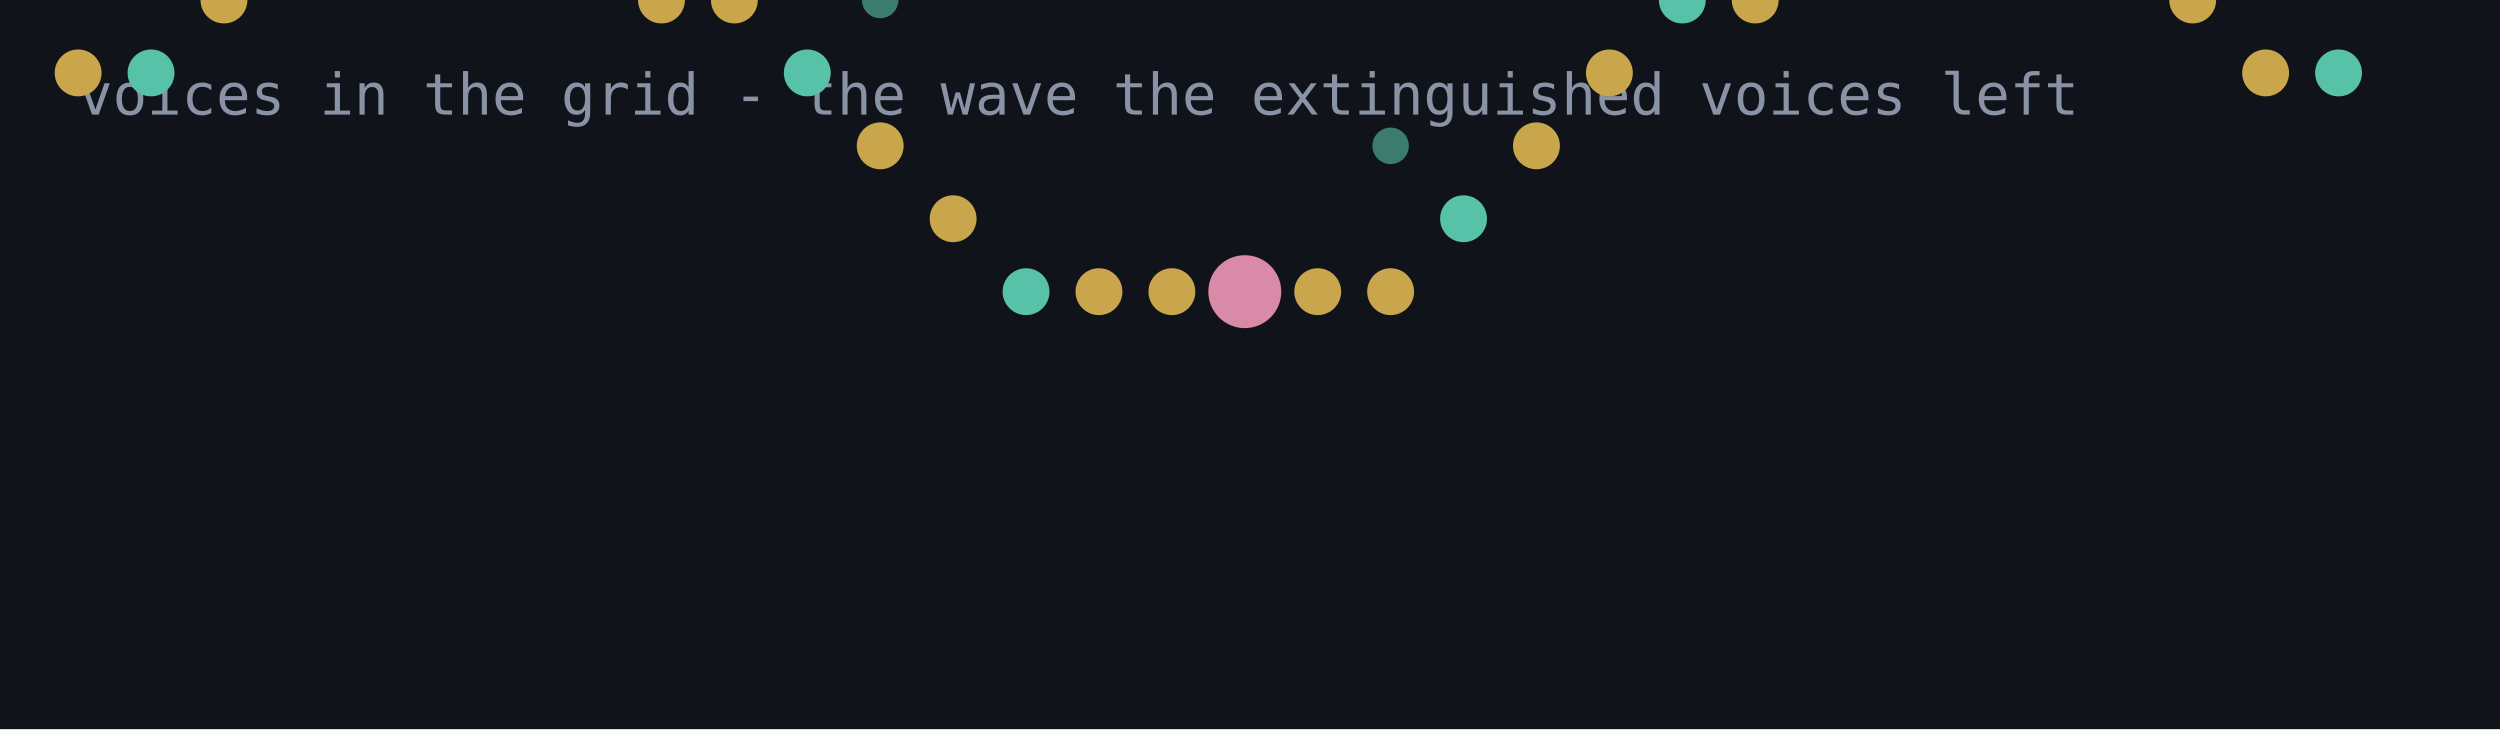
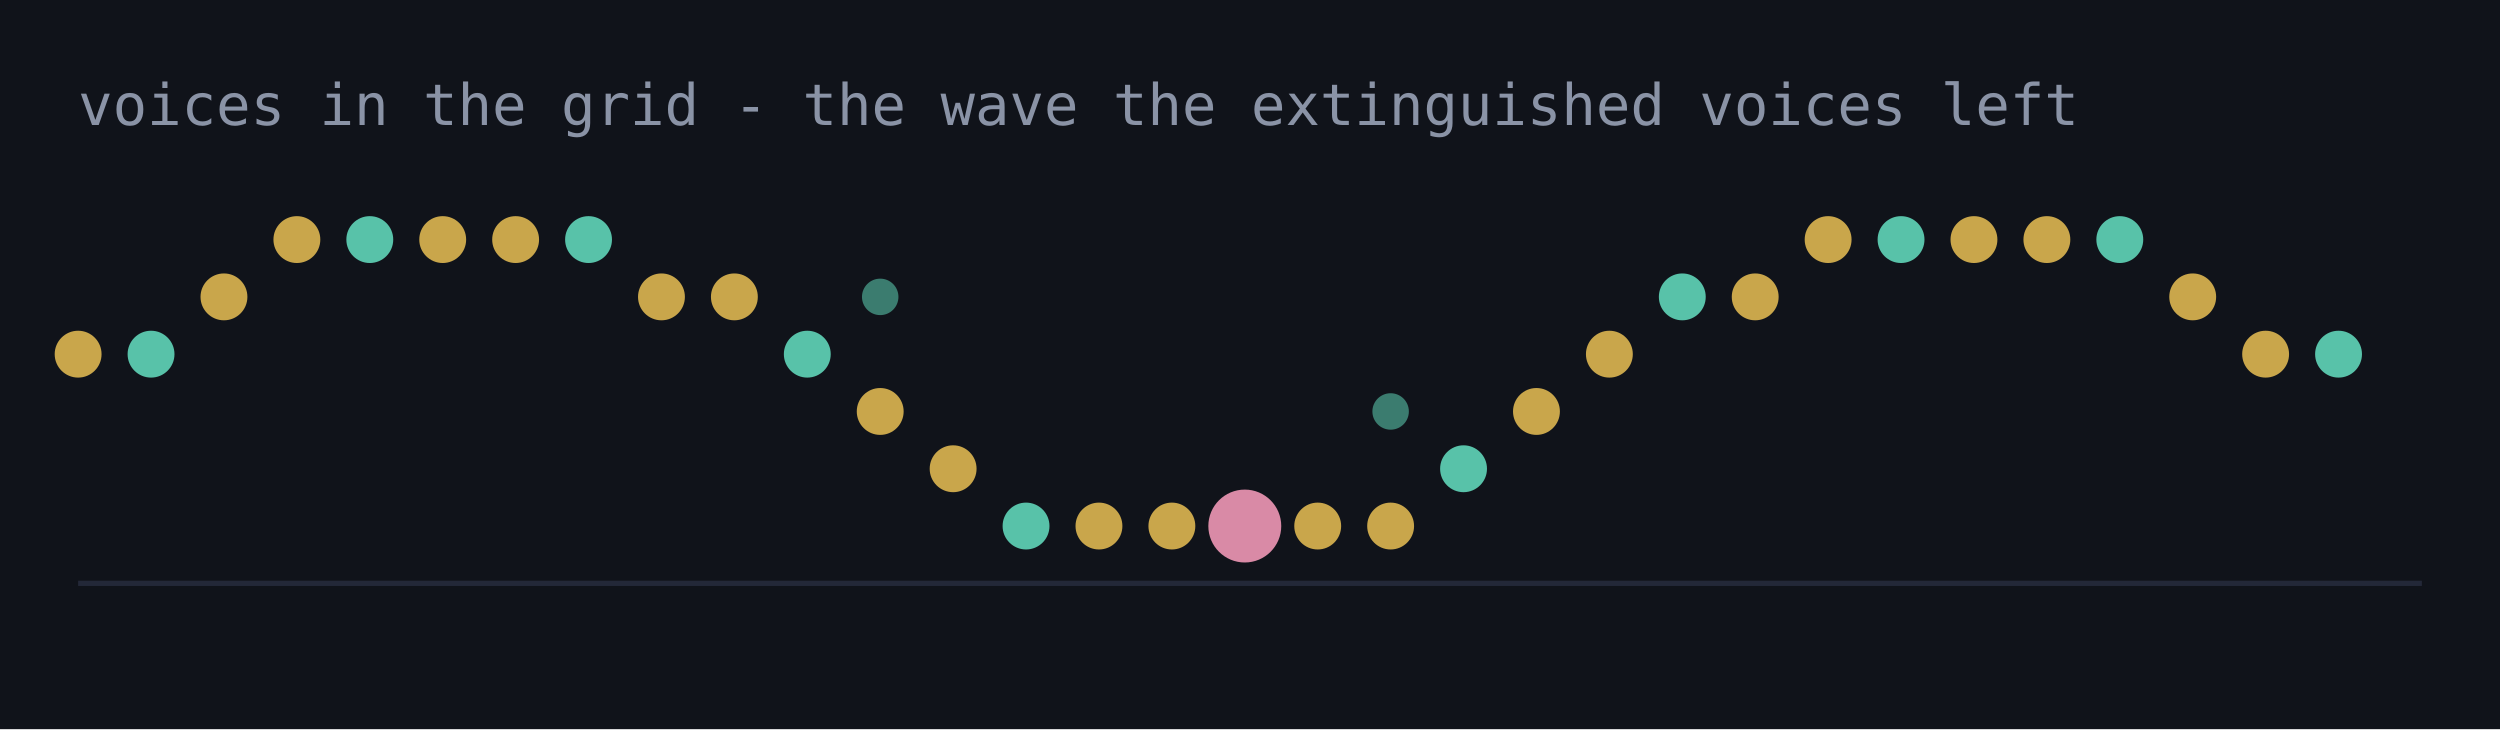
<svg xmlns="http://www.w3.org/2000/svg" viewBox="0 0 480 140" width="480" height="140">
  <rect width="480" height="140" fill="#10131a" />
-   <text x="15" y="22" fill="#8a93a6" font-family="monospace" font-size="11">voices in the grid - the wave the extinguished voices left</text>
-   <circle cx="15" cy="14" r="4.5" fill="#c9a64b" />
-   <circle cx="29" cy="14" r="4.5" fill="#58c2a9" />
-   <circle cx="43" cy="0" r="4.5" fill="#c9a64b" />
-   <circle cx="57" cy="-14" r="4.5" fill="#c9a64b" />
-   <circle cx="71" cy="-14" r="4.5" fill="#58c2a9" />
-   <circle cx="85" cy="-14" r="4.5" fill="#c9a64b" />
-   <circle cx="99" cy="-14" r="4.5" fill="#c9a64b" />
-   <circle cx="113" cy="-14" r="4.5" fill="#58c2a9" />
-   <circle cx="127" cy="0" r="4.5" fill="#c9a64b" />
-   <circle cx="141" cy="0" r="4.5" fill="#c9a64b" />
-   <circle cx="155" cy="14" r="4.5" fill="#58c2a9" />
-   <circle cx="169" cy="28" r="4.5" fill="#c9a64b" />
-   <circle cx="169" cy="0" r="3.5" fill="#58c2a9" opacity="0.6" />
-   <circle cx="183" cy="42" r="4.5" fill="#c9a64b" />
-   <circle cx="197" cy="56" r="4.5" fill="#58c2a9" />
-   <circle cx="211" cy="56" r="4.5" fill="#c9a64b" />
-   <circle cx="225" cy="56" r="4.5" fill="#c9a64b" />
-   <circle cx="239" cy="56" r="7" fill="#d98aa6" />
-   <circle cx="253" cy="56" r="4.5" fill="#c9a64b" />
-   <circle cx="267" cy="56" r="4.5" fill="#c9a64b" />
-   <circle cx="267" cy="28" r="3.5" fill="#58c2a9" opacity="0.6" />
-   <circle cx="281" cy="42" r="4.5" fill="#58c2a9" />
-   <circle cx="295" cy="28" r="4.5" fill="#c9a64b" />
-   <circle cx="309" cy="14" r="4.5" fill="#c9a64b" />
-   <circle cx="323" cy="0" r="4.5" fill="#58c2a9" />
-   <circle cx="337" cy="0" r="4.5" fill="#c9a64b" />
-   <circle cx="351" cy="-14" r="4.5" fill="#c9a64b" />
-   <circle cx="365" cy="-14" r="4.5" fill="#58c2a9" />
-   <circle cx="379" cy="-14" r="4.5" fill="#c9a64b" />
-   <circle cx="393" cy="-14" r="4.5" fill="#c9a64b" />
-   <circle cx="407" cy="-14" r="4.5" fill="#58c2a9" />
-   <circle cx="421" cy="0" r="4.5" fill="#c9a64b" />
-   <circle cx="435" cy="14" r="4.5" fill="#c9a64b" />
-   <circle cx="449" cy="14" r="4.5" fill="#58c2a9" />
+   <text x="15" y="24" fill="#8a93a6" font-family="monospace" font-size="11">voices in the grid - the wave the extinguished voices left</text>
+   <line x1="15" y1="112" x2="465" y2="112" stroke="#232838" stroke-width="1" />
+   <circle cx="15" cy="68" r="4.5" fill="#c9a64b" />
+   <circle cx="29" cy="68" r="4.5" fill="#58c2a9" />
+   <circle cx="43" cy="57" r="4.5" fill="#c9a64b" />
+   <circle cx="57" cy="46" r="4.5" fill="#c9a64b" />
+   <circle cx="71" cy="46" r="4.5" fill="#58c2a9" />
+   <circle cx="85" cy="46" r="4.5" fill="#c9a64b" />
+   <circle cx="99" cy="46" r="4.5" fill="#c9a64b" />
+   <circle cx="113" cy="46" r="4.5" fill="#58c2a9" />
+   <circle cx="127" cy="57" r="4.5" fill="#c9a64b" />
+   <circle cx="141" cy="57" r="4.5" fill="#c9a64b" />
+   <circle cx="155" cy="68" r="4.5" fill="#58c2a9" />
+   <circle cx="169" cy="79" r="4.5" fill="#c9a64b" />
+   <circle cx="169" cy="57" r="3.5" fill="#58c2a9" opacity="0.6" />
+   <circle cx="183" cy="90" r="4.5" fill="#c9a64b" />
+   <circle cx="197" cy="101" r="4.5" fill="#58c2a9" />
+   <circle cx="211" cy="101" r="4.5" fill="#c9a64b" />
+   <circle cx="225" cy="101" r="4.5" fill="#c9a64b" />
+   <circle cx="239" cy="101" r="7" fill="#d98aa6" />
+   <circle cx="253" cy="101" r="4.5" fill="#c9a64b" />
+   <circle cx="267" cy="101" r="4.5" fill="#c9a64b" />
+   <circle cx="267" cy="79" r="3.5" fill="#58c2a9" opacity="0.6" />
+   <circle cx="281" cy="90" r="4.5" fill="#58c2a9" />
+   <circle cx="295" cy="79" r="4.5" fill="#c9a64b" />
+   <circle cx="309" cy="68" r="4.5" fill="#c9a64b" />
+   <circle cx="323" cy="57" r="4.5" fill="#58c2a9" />
+   <circle cx="337" cy="57" r="4.5" fill="#c9a64b" />
+   <circle cx="351" cy="46" r="4.5" fill="#c9a64b" />
+   <circle cx="365" cy="46" r="4.5" fill="#58c2a9" />
+   <circle cx="379" cy="46" r="4.5" fill="#c9a64b" />
+   <circle cx="393" cy="46" r="4.5" fill="#c9a64b" />
+   <circle cx="407" cy="46" r="4.5" fill="#58c2a9" />
+   <circle cx="421" cy="57" r="4.5" fill="#c9a64b" />
+   <circle cx="435" cy="68" r="4.5" fill="#c9a64b" />
+   <circle cx="449" cy="68" r="4.5" fill="#58c2a9" />
</svg>
